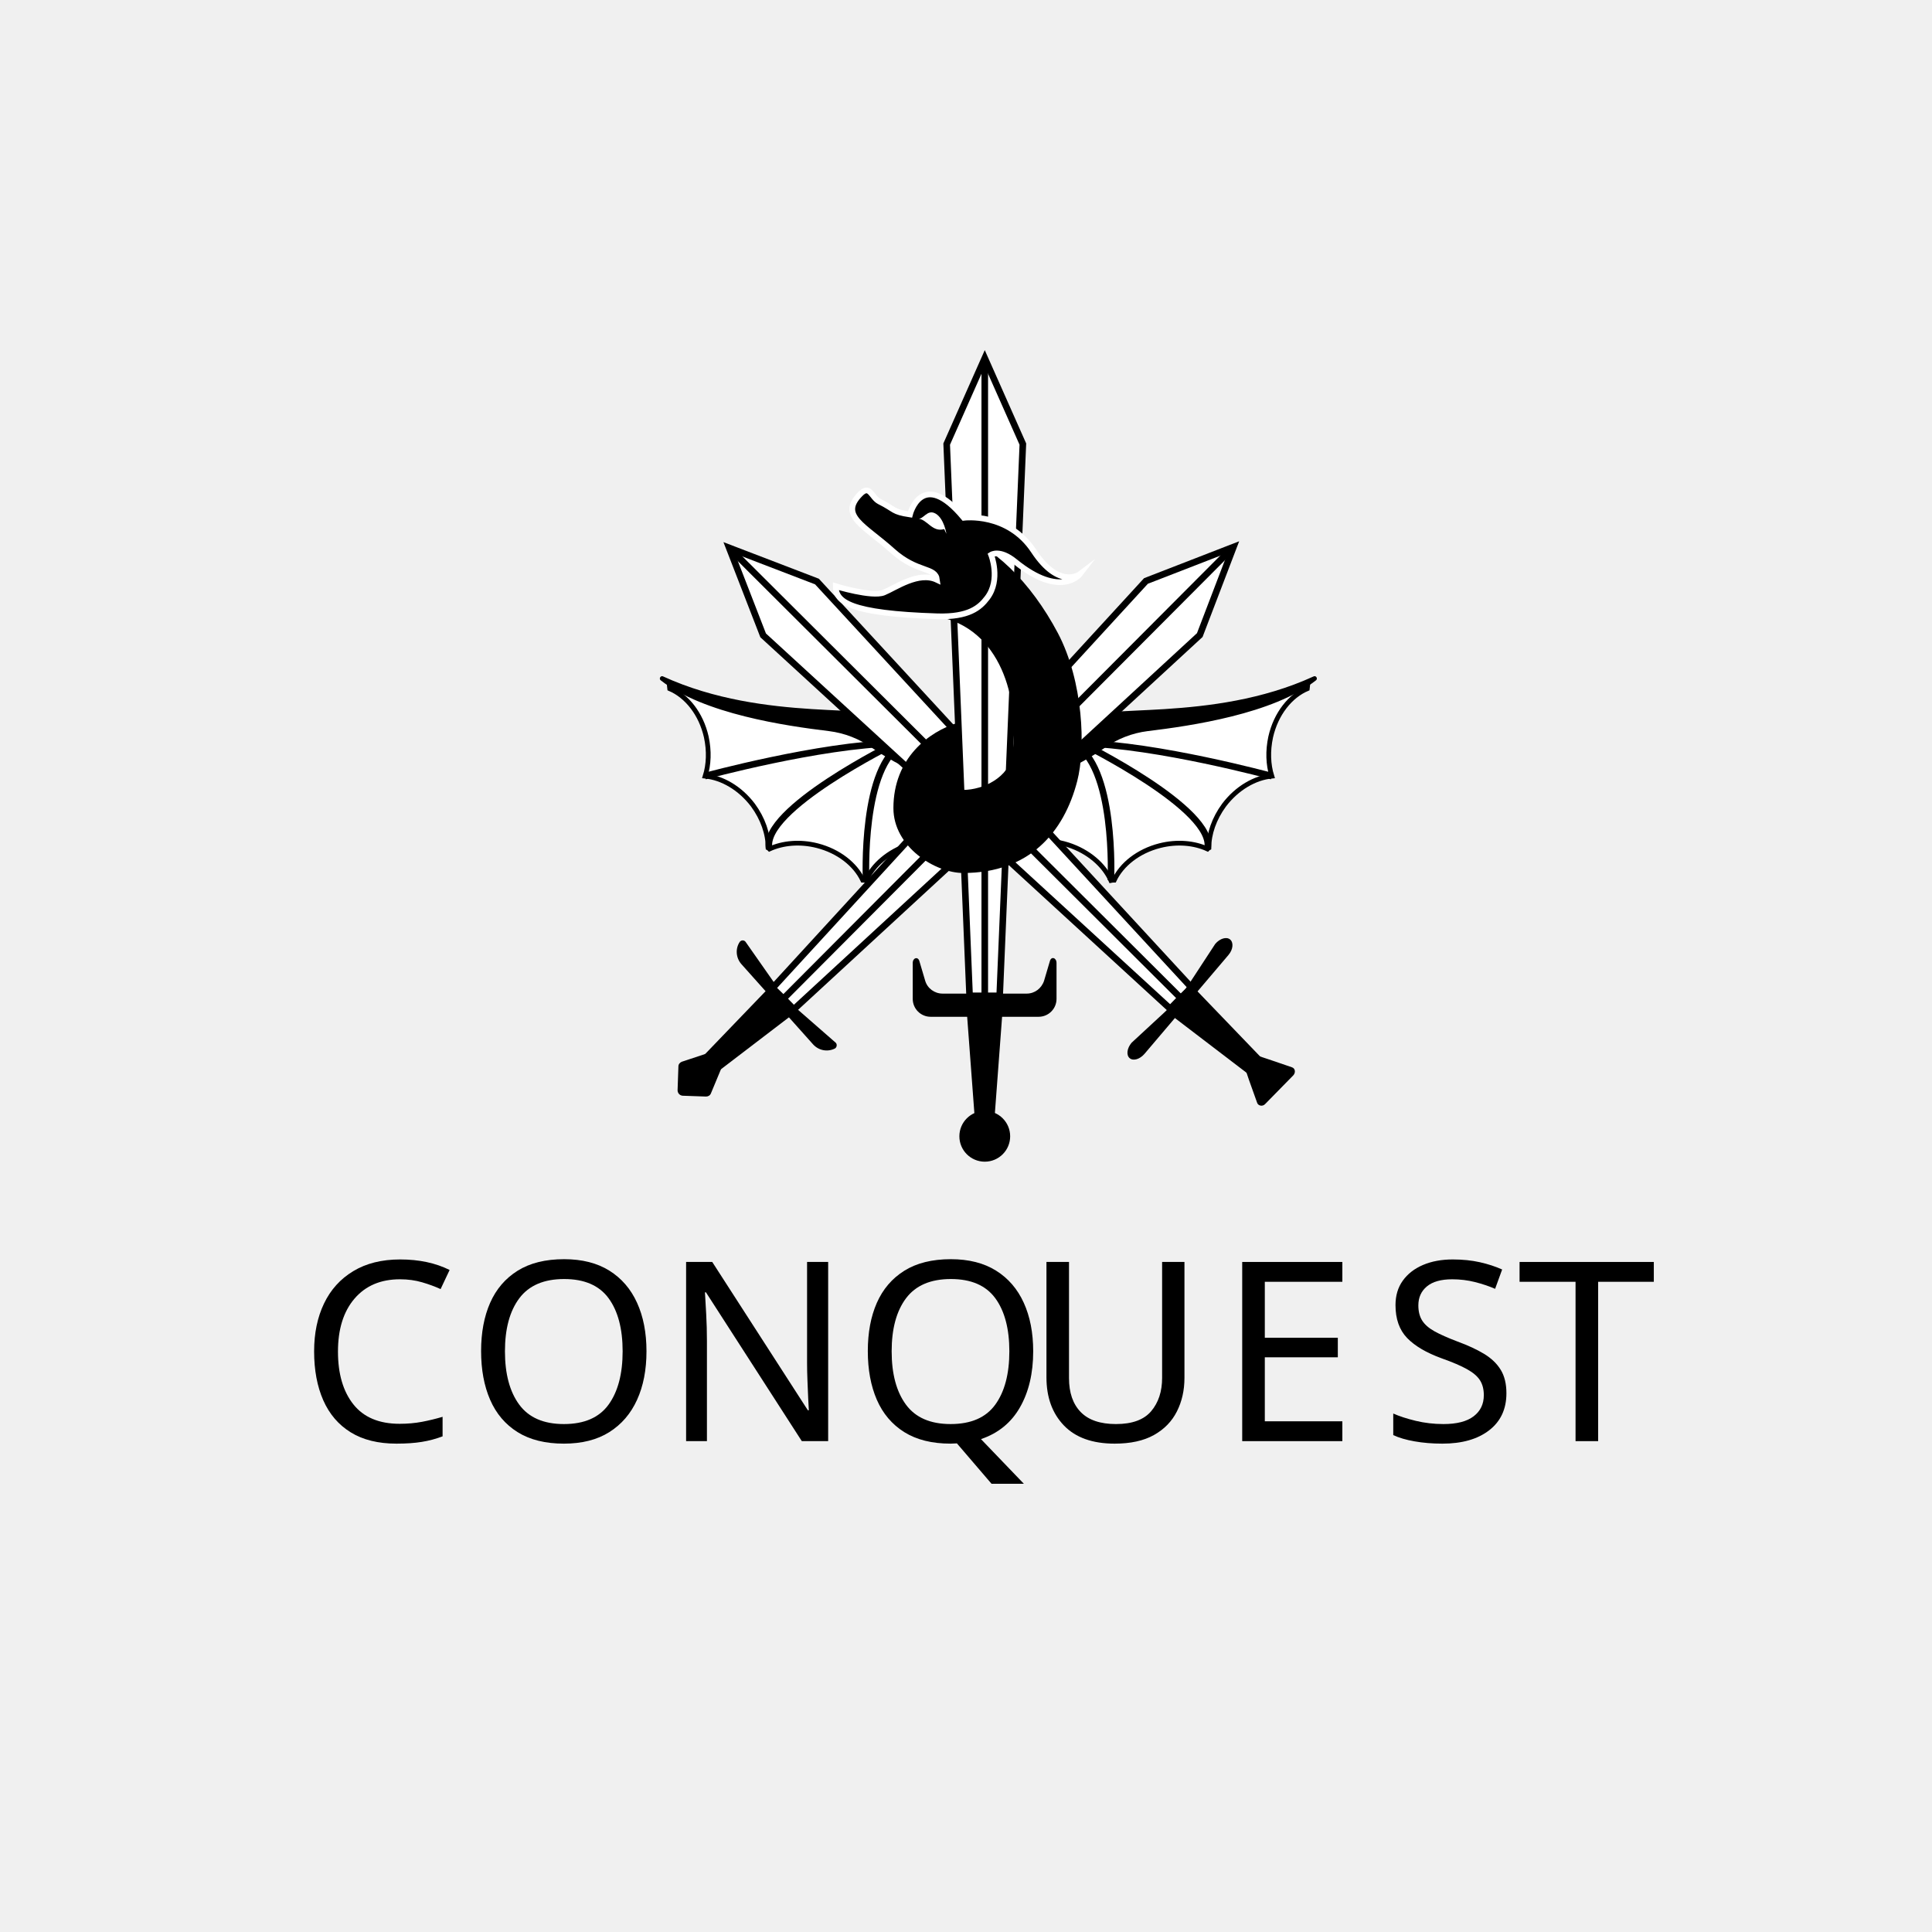
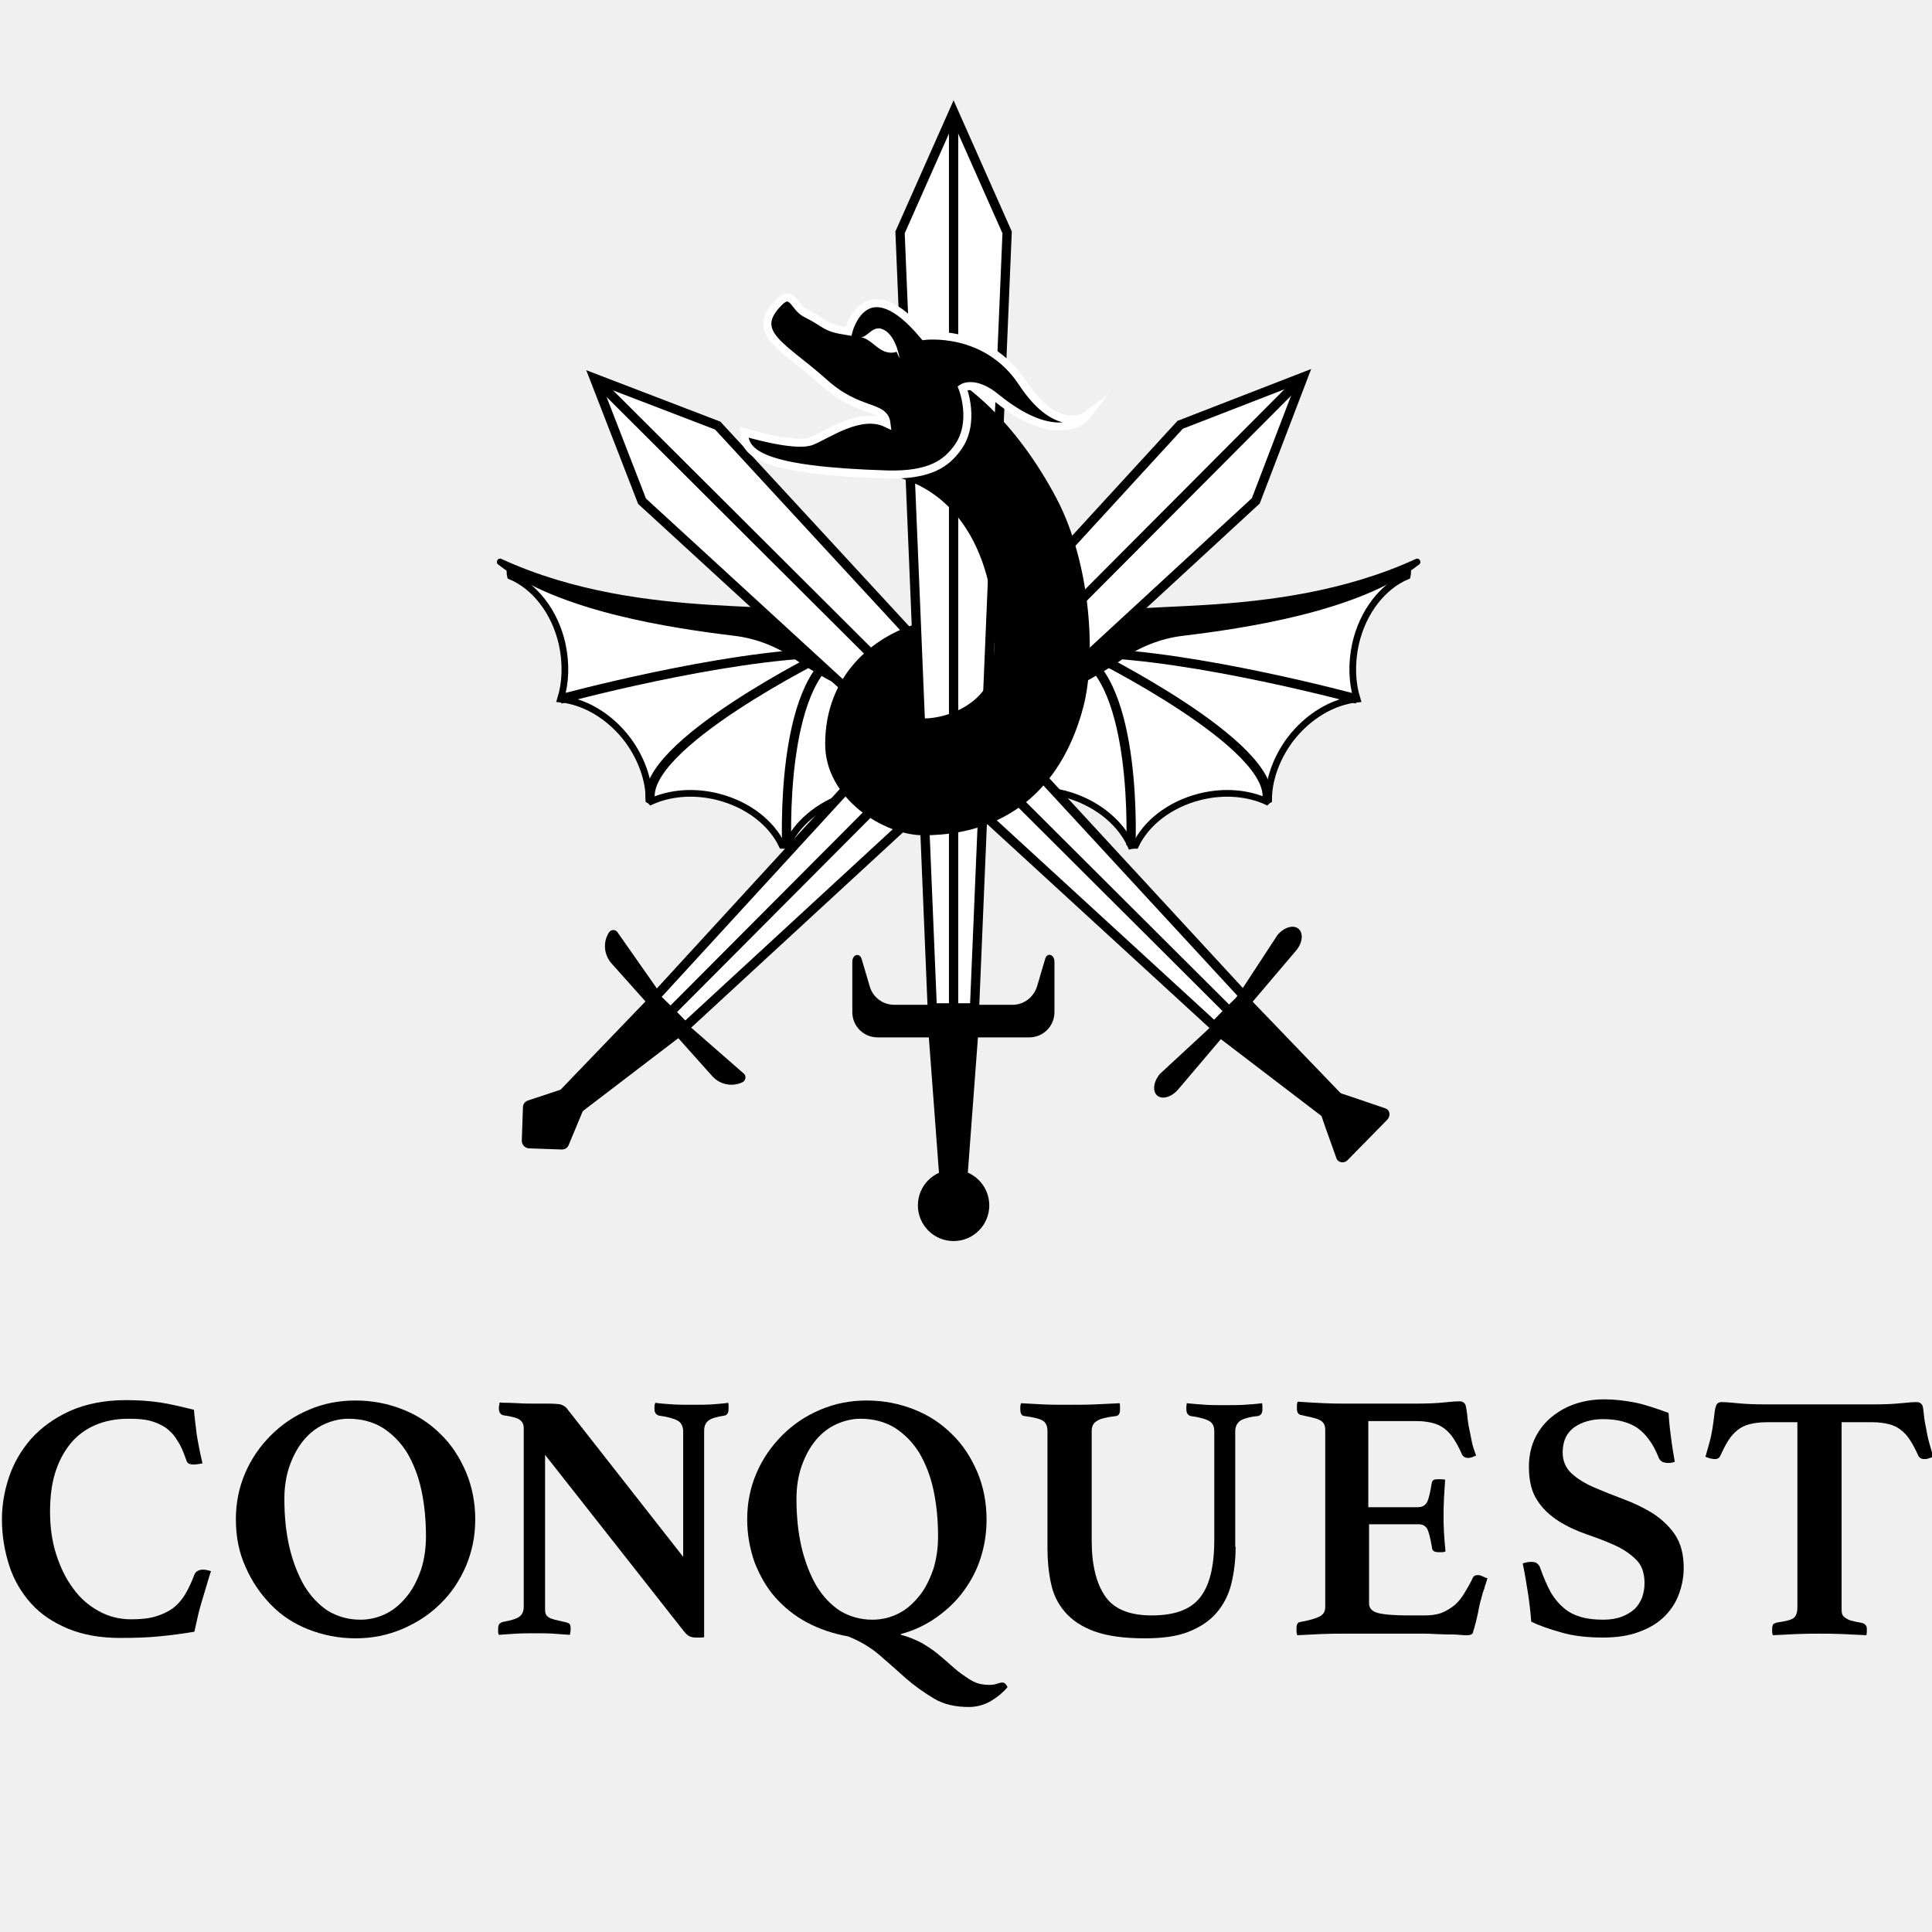
- <svg xmlns="http://www.w3.org/2000/svg" version="1.1" id="Layer_1" x="0px" y="0px" viewBox="0 0 700 700" style="enable-background:new 0 0 700 700;" xml:space="preserve">
+ <svg xmlns="http://www.w3.org/2000/svg" version="1.1" id="Layer_1" x="0px" y="0px" viewBox="0 0 498 498" style="enable-background:new 0 0 498 498;" xml:space="preserve">
  <style type="text/css">
	.st0{fill:#FFFFFF;stroke:#000000;stroke-width:1.721;stroke-miterlimit:10;}
	.st1{fill:none;stroke:#000000;stroke-width:2.386;stroke-miterlimit:10;}
	.st2{fill:#FFFFFF;stroke:#000000;stroke-width:2.386;stroke-miterlimit:10;}
	.st3{stroke:#FFFFFF;stroke-width:2.064;stroke-miterlimit:10;}
	.st4{fill:#FFFFFF;}
	.st5{fill:none;}
	.st6{enable-background:new    ;}
- 	.st7{font-family:'Athelas-Bold';}
- 	.st8{font-size:90.923px;}
- 	.st9{letter-spacing:1;}
- 	.st10{letter-spacing:3;}
</style>
  <g>
-     <polygon points="257.3,390.4 252.5,385 277.6,358.9 286.1,368.4  " />
-     <path d="M245.8,386.4l-0.3,8.6c0,1.1,0.8,1.9,1.8,2l8.5,0.3c0.8,0,1.5-0.4,1.8-1.2l7.2-17.3l-17.8,5.9   C246.3,385,245.8,385.6,245.8,386.4z" />
    <g>
+       <polygon points="146.3,289.4 141.5,284 166.6,257.9 175.1,267.4   " />
+       <path d="M134.8,285.4l-0.3,8.6c0,1.1,0.8,1.9,1.8,2l8.5,0.3c0.8,0,1.5-0.4,1.8-1.2l7.2-17.3l-17.8,5.9    C135.3,284,134.8,284.6,134.8,285.4z" />
      <g>
        <g>
-           <path class="st0" d="M473.9,248.6L473.9,248.6c0,0.1-0.1,0.4-0.2,0.9c-6.2,2.6-11.4,9.1-13.3,17.5c-1.1,5.1-0.9,10,0.4,14.2      c-6.1,0.6-12.6,4.3-17.3,10.5c-3.6,4.9-5.5,10.4-5.5,15.5c-0.2,0.1-0.3,0.2-0.5,0.4c-4.8-2.2-11-2.8-17.3-1.2      c-7.8,2-13.8,6.8-16.5,12.5c-0.4,0-0.8,0-1.2,0.1c-2.5-5.6-8.1-10.5-15.5-12.9c-8.2-2.6-16.4-1.5-21.8,2.5      c-1.1-7.1-7.3-14-16.3-17.1l0.3-1c0,0,0,0,0.1,0c0.1-0.1,0.3-0.2,0.7-0.3c0.2-0.1,0.6-0.3,0.9-0.5c0.1-0.1,0.3-0.1,0.4-0.2      c7.3-3.6,31.8-15.8,49.9-23.9C421.2,261,454.1,256.2,473.9,248.6z" />
-           <path d="M476.8,246.5c0.8-0.6,0-1.9-0.9-1.4c-37.1,17-79.1,9.3-82.1,15.6c-4.8,10.3-44.6,29.8-44.6,29.8      c13.8-0.2,38.9-11,51-19.5c4.6-3.3,10-5.4,15.6-6.1C431.5,263,461.2,258.7,476.8,246.5z" />
+           <g>
+             <path class="st0" d="M362.9,147.6L362.9,147.6c0,0.1-0.1,0.4-0.2,0.9c-6.2,2.6-11.4,9.1-13.3,17.5c-1.1,5.1-0.9,10,0.4,14.2       c-6.1,0.6-12.6,4.3-17.3,10.5c-3.6,4.9-5.5,10.4-5.5,15.5c-0.2,0.1-0.3,0.2-0.5,0.4c-4.8-2.2-11-2.8-17.3-1.2       c-7.8,2-13.8,6.8-16.5,12.5c-0.4,0-0.8,0-1.2,0.1c-2.5-5.6-8.1-10.5-15.5-12.9c-8.2-2.6-16.4-1.5-21.8,2.5       c-1.1-7.1-7.3-14-16.3-17.1l0.3-1c0,0,0,0,0.1,0c0.1-0.1,0.3-0.2,0.7-0.3c0.2-0.1,0.6-0.3,0.9-0.5c0.1-0.1,0.3-0.1,0.4-0.2       c7.3-3.6,31.8-15.8,49.9-23.9C310.2,160,343.1,155.2,362.9,147.6z" />
+             <path d="M365.8,145.5c0.8-0.6,0-1.9-0.9-1.4c-37.1,17-79.1,9.3-82.1,15.6c-4.8,10.3-44.6,29.8-44.6,29.8       c13.8-0.2,38.9-11,51-19.5c4.6-3.3,10-5.4,15.6-6.1C320.5,162,350.2,157.7,365.8,145.5z" />
+           </g>
+           <path class="st1" d="M349.8,180.2c0,0-41.5-11.3-68.9-11.9c0,0,48.7,24,45.6,38.2" />
+           <path class="st1" d="M291.5,217.9c0,0,1.9-42.1-13.8-49.6" />
        </g>
-         <path class="st1" d="M460.8,281.2c0,0-41.5-11.3-68.9-11.9c0,0,48.7,24,45.6,38.2" />
-         <path class="st1" d="M402.5,318.9c0,0,1.9-42.1-13.8-49.6" />
+         <g>
+           <g>
+             <path class="st0" d="M131.4,147.6L131.4,147.6c0,0.1,0.1,0.4,0.2,0.9c6.2,2.6,11.4,9.1,13.3,17.5c1.1,5.1,0.9,10-0.4,14.2       c6.1,0.6,12.6,4.3,17.3,10.5c3.6,4.9,5.5,10.4,5.5,15.5c0.2,0.1,0.3,0.2,0.5,0.4c4.8-2.2,11-2.8,17.3-1.2       c7.8,2,13.8,6.8,16.5,12.5c0.4,0,0.8,0,1.2,0.1c2.5-5.6,8.1-10.5,15.5-12.9c8.2-2.6,16.4-1.5,21.8,2.5       c1.1-7.1,7.3-14,16.3-17.1l-0.3-1c0,0,0,0-0.1,0c-0.1-0.1-0.3-0.2-0.7-0.3c-0.2-0.1-0.6-0.3-0.9-0.5c-0.1-0.1-0.3-0.1-0.4-0.2       c-7.3-3.6-31.8-15.8-49.9-23.9C184,160,151.1,155.2,131.4,147.6z" />
+             <path d="M128.4,145.5c-0.8-0.6,0-1.9,0.9-1.4c37.1,17,79.1,9.3,82.1,15.6c4.8,10.3,44.6,29.8,44.6,29.8       c-13.8-0.2-38.9-11-51-19.5c-4.6-3.3-10-5.4-15.6-6.1C173.7,162,144,157.7,128.4,145.5z" />
+           </g>
+           <path class="st1" d="M144.4,180.2c0,0,41.5-11.3,68.9-11.9c0,0-48.7,24-45.6,38.2" />
+           <path class="st1" d="M202.8,217.9c0,0-1.9-42.1,13.8-49.6" />
+         </g>
+         <path d="M157.6,248.3c-2-2.3-2.2-5.6-0.6-8c0.5-0.7,1.5-0.8,2.1-0.1l14.5,20.7l18.2,15.9c0.6,0.6,0.4,1.7-0.3,2.1     c-2.6,1.3-5.8,0.8-7.9-1.5L157.6,248.3z" />
+         <g>
+           <polygon class="st2" points="172.8,260.8 176.6,264.7 323.7,129.1 335.9,97.2 304.2,109.5 168.9,257     " />
+           <line class="st1" x1="172.7" y1="261" x2="335.9" y2="97.2" />
+         </g>
+         <g>
+           <polygon class="st2" points="316.8,260.6 320.7,256.8 185,109.7 153.2,97.5 165.5,129.2 313,264.5     " />
+           <line class="st1" x1="316.9" y1="260.7" x2="153.2" y2="97.5" />
+         </g>
+         <g>
+           <polygon points="342.9,289.4 347.7,284 322.6,257.9 314.1,267.4     " />
+         </g>
+         <g>
+           <polygon class="st2" points="245.8,259.8 251.2,259.8 259.6,59.9 245.8,28.8 232,59.9 240.3,259.8     " />
+           <line class="st1" x1="245.8" y1="260" x2="245.8" y2="28.8" />
+         </g>
+         <g>
+           <path d="M226.2,267.4c-3.6,0-6.5-2.9-6.5-6.5v-13c0-1.9,1.9-2.4,2.4-0.7l2.1,7.1c0.8,2.8,3.4,4.7,6.3,4.7H261      c2.9,0,5.4-1.9,6.3-4.7l2.1-7.1c0.5-1.8,2.4-1.2,2.4,0.7v13c0,3.6-2.9,6.5-6.5,6.5H226.2z" />
+           <polygon points="249.4,303.2 242.1,303.2 239.4,267.1 252.1,267.1     " />
+           <circle cx="245.8" cy="310.7" r="9.2" />
+         </g>
+         <path d="M238,215.3c-10.2,0-25.3-9.5-25.3-23.5c0-18.2,13-27.8,23.3-30.9c0,0,1.4,16.3,2,24.3c7.2,0,16.7-4.6,17.8-12.8     c2.7-20.4-4.3-45.7-27.1-50l6.1-30c13.8,3.8,27.7,17.5,37.5,36c9.2,17.5,10.1,41.6,7,53.6C274.5,200.6,261.9,215.3,238,215.3z" />
+         <path class="st3" d="M228.5,109.1c-0.6-4.8-7.1-2.4-16.1-10.5c-10.2-9.2-19.5-12.7-11.7-20.6c3.5-3.6,4,1.2,6.9,2.7     c6,3,4.6,3.7,11.1,4.7c0,0,4.3-17.1,19.5,1.2c0,0,16-2.1,25.3,12c9.3,14.1,16.8,8.4,16.8,8.4s-6.9,9-23.5-4.5     c-5.6-4.6-8.7-2.5-8.7-2.5s3.6,9-1.4,15.6c-2.7,3.6-6.7,7-18,6.7c-32.1-1-36.9-5.3-36.9-10.9c0,0,13.1,4,17.4,2.3     C213.4,112,221.8,105.9,228.5,109.1z" />
+         <path class="st4" d="M231.9,92.4c0,0-0.8-5.5-3.9-7.3s-4.4,2.3-6.5,1.8c3.4,0.1,5.2,5.1,9.6,3.8" />
+         <path d="M334.1,245l-30.4,35.8c-1.7,2-4.1,2.7-5.4,1.6l0,0c-1.3-1.1-1-3.6,0.7-5.6l12-11.1c3.6-3.4,6.9-7.2,9.6-11.4l8.7-13.3     c1.7-2,4.1-2.7,5.4-1.6l0,0C336,240.5,335.8,243,334.1,245z" />
      </g>
-       <g>
-         <g>
-           <path class="st0" d="M242.4,248.6L242.4,248.6c0,0.1,0.1,0.4,0.2,0.9c6.2,2.6,11.4,9.1,13.3,17.5c1.1,5.1,0.9,10-0.4,14.2      c6.1,0.6,12.6,4.3,17.3,10.5c3.6,4.9,5.5,10.4,5.5,15.5c0.2,0.1,0.3,0.2,0.5,0.4c4.8-2.2,11-2.8,17.3-1.2      c7.8,2,13.8,6.8,16.5,12.5c0.4,0,0.8,0,1.2,0.1c2.5-5.6,8.1-10.5,15.5-12.9c8.2-2.6,16.4-1.5,21.8,2.5c1.1-7.1,7.3-14,16.3-17.1      l-0.3-1c0,0,0,0-0.1,0c-0.1-0.1-0.3-0.2-0.7-0.3c-0.2-0.1-0.6-0.3-0.9-0.5c-0.1-0.1-0.3-0.1-0.4-0.2      c-7.3-3.6-31.8-15.8-49.9-23.9C295,261,262.1,256.2,242.4,248.6z" />
-           <path d="M239.4,246.5c-0.8-0.6,0-1.9,0.9-1.4c37.1,17,79.1,9.3,82.1,15.6c4.8,10.3,44.6,29.8,44.6,29.8      c-13.8-0.2-38.9-11-51-19.5c-4.6-3.3-10-5.4-15.6-6.1C284.7,263,255,258.7,239.4,246.5z" />
-         </g>
-         <path class="st1" d="M255.4,281.2c0,0,41.5-11.3,68.9-11.9c0,0-48.7,24-45.6,38.2" />
-         <path class="st1" d="M313.8,318.9c0,0-1.9-42.1,13.8-49.6" />
+       <path d="M339,282.8c-0.5-1.4,1-2.9,2.4-2.4l7.2,2.4l8.5,2.9c1.2,0.4,1.4,1.9,0.5,2.9l-5.1,5.2l-5.1,5.2c-0.9,1-2.5,0.7-2.9-0.4    l-3-8.4L339,282.8z" />
+     </g>
+     <g>
+       <rect x="-0.1" y="357.5" class="st5" width="494.5" height="99" />
+       <g class="st6">
+         <path d="M30.9,422.2c-5.1,0-9.5-0.8-13.4-2.4c-3.8-1.6-7-3.7-9.5-6.5c-2.5-2.8-4.4-6-5.6-9.7c-1.2-3.7-1.9-7.7-1.9-12     c0-3.6,0.6-7.2,1.8-10.8c1.2-3.6,3.1-6.9,5.7-9.9c2.6-2.9,5.9-5.3,10-7.2c4.1-1.8,8.9-2.8,14.5-2.8c3.1,0,6,0.2,8.7,0.6     c2.7,0.4,5.6,1.1,8.8,1.9c0.1,1.6,0.4,3.7,0.7,6.3c0.4,2.5,0.9,5,1.5,7.5c-0.3,0.1-0.7,0.1-1.2,0.2c-0.5,0.1-0.8,0.1-1.1,0.1     c-0.5,0-0.9-0.1-1.2-0.2c-0.3-0.2-0.6-0.5-0.7-1c-0.7-2-1.4-3.7-2.3-5c-0.8-1.4-1.9-2.5-3-3.3c-1.2-0.8-2.6-1.4-4.1-1.8     c-1.6-0.4-3.4-0.5-5.5-0.5c-3.3,0-6.2,0.6-8.7,1.7c-2.5,1.1-4.6,2.7-6.3,4.8c-1.7,2.1-3,4.6-3.9,7.5c-0.9,2.9-1.3,6.3-1.3,10     c0,3.9,0.5,7.6,1.6,11c1.1,3.4,2.5,6.3,4.4,8.8c1.8,2.5,4,4.4,6.6,5.8c2.5,1.4,5.3,2.1,8.3,2.1c2.4,0,4.5-0.2,6.2-0.7     c1.7-0.5,3.2-1.2,4.5-2.1c1.2-0.9,2.3-2.1,3.2-3.6c0.9-1.5,1.7-3.2,2.4-5.1c0.2-0.5,0.5-0.8,0.9-1c0.4-0.2,0.8-0.3,1.2-0.3     c0.3,0,0.7,0,1.1,0.1c0.5,0.1,0.8,0.2,1.1,0.3c-0.4,1-0.7,2.2-1.1,3.5c-0.4,1.3-0.8,2.6-1.2,4c-0.4,1.4-0.8,2.7-1.1,4.1     c-0.3,1.4-0.6,2.7-0.9,4c-3,0.5-6,0.9-9.1,1.2C38,422.1,34.6,422.2,30.9,422.2z" />
      </g>
-       <path d="M268.6,349.3c-2-2.3-2.2-5.6-0.6-8c0.5-0.7,1.5-0.8,2.1-0.1l14.5,20.7l18.2,15.9c0.6,0.6,0.4,1.7-0.3,2.1    c-2.6,1.3-5.8,0.8-7.9-1.5L268.6,349.3z" />
-       <g>
-         <polygon class="st2" points="283.8,361.8 287.6,365.7 434.7,230.1 446.9,198.2 415.2,210.5 279.9,358    " />
-         <line class="st1" x1="283.7" y1="362" x2="446.9" y2="198.2" />
+       <g class="st6">
+         <path d="M60.8,391.6c0-4.2,0.8-8.2,2.4-11.9c1.6-3.7,3.8-6.9,6.6-9.7c2.8-2.8,6-5,9.8-6.6c3.7-1.6,7.7-2.4,12-2.4     c4.4,0,8.4,0.8,12.2,2.3c3.8,1.5,7,3.6,9.8,6.4c2.8,2.7,4.9,6,6.5,9.7c1.6,3.8,2.4,7.9,2.4,12.3c0,4.2-0.8,8.2-2.4,12     c-1.6,3.7-3.8,7-6.6,9.7c-2.8,2.8-6.1,4.9-9.8,6.5c-3.8,1.6-7.8,2.4-12,2.4c-4.4,0-8.4-0.8-12.2-2.3c-3.8-1.5-7-3.6-9.7-6.4     s-4.9-6-6.5-9.7C61.6,400.2,60.8,396.1,60.8,391.6z M92.9,417.5c2.5,0,4.8-0.6,6.9-1.7c2.1-1.1,3.8-2.7,5.3-4.6     c1.5-1.9,2.6-4.2,3.5-6.8c0.8-2.6,1.2-5.4,1.2-8.4c0-4.3-0.4-8.3-1.2-12c-0.8-3.7-2.1-6.9-3.7-9.6c-1.7-2.7-3.8-4.8-6.3-6.4     c-2.5-1.5-5.4-2.3-8.8-2.3c-2.1,0-4.2,0.5-6.2,1.4c-2,0.9-3.8,2.3-5.3,4.1c-1.5,1.8-2.7,4-3.6,6.5s-1.4,5.4-1.4,8.6     c0,4.5,0.4,8.6,1.3,12.5c0.9,3.8,2.2,7.1,3.8,9.9c1.7,2.8,3.7,4.9,6.1,6.5C87,416.7,89.8,417.5,92.9,417.5z" />
+         <path d="M176.1,401.3v-32.3c0-1.3-0.5-2.3-1.4-2.8c-0.9-0.5-2.5-1-4.8-1.3c-0.8-0.2-1.2-0.8-1.2-1.7c0-0.2,0-0.4,0-0.7     c0-0.3,0.1-0.6,0.2-0.9c1.5,0.2,3,0.3,4.5,0.4s3.2,0.1,5.1,0.1c1.9,0,3.6,0,5-0.1c1.4-0.1,2.8-0.2,4.2-0.4     c0.1,0.3,0.1,0.6,0.1,0.9c0,0.3,0,0.5,0,0.7c0,1-0.4,1.6-1.1,1.7c-2,0.3-3.4,0.7-4.1,1.3c-0.7,0.5-1.1,1.4-1.1,2.6v53.2     c-0.2,0.1-0.7,0.1-1.2,0.1c-0.6,0-1,0-1.1,0c-0.4,0-0.9-0.1-1.4-0.3c-0.5-0.2-1-0.7-1.5-1.3l-35.8-45.5v39.3c0,0.6,0,1.1,0.1,1.5     c0.1,0.4,0.3,0.7,0.7,1c0.4,0.3,1,0.5,1.7,0.7c0.8,0.2,1.8,0.4,3,0.7c0.3,0.1,0.6,0.2,0.8,0.4c0.2,0.2,0.3,0.7,0.3,1.3     c0,0.4-0.1,0.9-0.2,1.5c-1.5-0.1-2.9-0.2-4.3-0.3c-1.3-0.1-2.9-0.1-4.6-0.1c-1.8,0-3.4,0-5,0.1c-1.6,0.1-3.1,0.2-4.4,0.3     c-0.1-0.2-0.2-0.5-0.2-0.8c0-0.3,0-0.5,0-0.7c0-0.6,0.1-1,0.3-1.3c0.2-0.2,0.5-0.4,0.8-0.5c2.2-0.4,3.6-0.8,4.4-1.4     c0.7-0.5,1.1-1.4,1.1-2.5v-46c0-1-0.3-1.7-1-2.2c-0.6-0.5-2.1-0.9-4.3-1.2c-0.7-0.2-1.1-0.8-1.1-1.7c0-0.1,0-0.3,0-0.4     c0-0.2,0-0.3,0.1-0.5l0.1-0.7c0.8,0.1,1.7,0.1,2.5,0.1c0.8,0,1.6,0.1,2.4,0.1c1.3,0.1,2.7,0.1,4,0.1c1.4,0,2.5,0,3.3,0     c1.8,0,2.9,0.1,3.5,0.2c0.5,0.2,1,0.4,1.5,0.9L176.1,401.3z" />
+         <path d="M232.2,421.4c2.1,0.5,3.8,1.3,5.4,2.1c1.5,0.9,2.9,1.8,4.1,2.8c1.2,1,2.4,2,3.5,3c1.1,1,2.3,2,3.7,2.9     c1.4,1,2.6,1.6,3.5,1.8c0.9,0.2,1.8,0.3,2.6,0.3c0.8,0,1.5-0.1,2-0.3c0.6-0.2,1-0.3,1.3-0.3c0.4,0,0.7,0.1,0.9,0.4     c0.2,0.2,0.4,0.5,0.5,0.8c-1.3,1.5-2.8,2.7-4.5,3.7c-1.7,0.9-3.5,1.4-5.5,1.4c-3.5,0-6.5-0.7-9-2.2c-2.5-1.5-4.9-3.2-7.1-5.1     c-2.2-2-4.5-4-6.8-6c-2.3-2-5.1-3.7-8.2-4.9c-3.9-0.7-7.4-1.9-10.6-3.6c-3.2-1.7-5.9-3.9-8.2-6.5s-4-5.7-5.3-9     c-1.2-3.4-1.9-7.1-1.9-11.1c0-4.2,0.8-8.2,2.4-11.9c1.6-3.7,3.8-6.9,6.6-9.7c2.8-2.8,6-5,9.8-6.6c3.7-1.6,7.7-2.4,12-2.4     c4.4,0,8.4,0.8,12.2,2.3c3.8,1.5,7,3.6,9.8,6.4c2.8,2.7,4.9,6,6.5,9.7c1.6,3.8,2.4,7.9,2.4,12.3c0,3.4-0.5,6.7-1.5,9.8     c-1,3.2-2.5,6-4.4,8.6c-1.9,2.6-4.2,4.8-7,6.8c-2.7,1.9-5.8,3.4-9.2,4.3V421.4z M224.9,417.5c2.5,0,4.8-0.6,6.9-1.7     c2.1-1.1,3.8-2.7,5.3-4.6c1.5-1.9,2.6-4.2,3.5-6.8c0.8-2.6,1.2-5.4,1.2-8.4c0-4.3-0.4-8.3-1.2-12c-0.8-3.7-2.1-6.9-3.7-9.6     c-1.7-2.7-3.8-4.8-6.3-6.4c-2.5-1.5-5.4-2.3-8.8-2.3c-2.1,0-4.2,0.5-6.2,1.4c-2,0.9-3.8,2.3-5.3,4.1c-1.5,1.8-2.7,4-3.6,6.5     s-1.4,5.4-1.4,8.6c0,4.5,0.4,8.6,1.3,12.5c0.9,3.8,2.2,7.1,3.8,9.9c1.7,2.8,3.7,4.9,6.1,6.5C219,416.7,221.8,417.5,224.9,417.5z" />
      </g>
-       <g>
-         <polygon class="st2" points="427.8,361.6 431.7,357.8 296,210.7 264.2,198.5 276.5,230.2 424,365.5    " />
-         <line class="st1" x1="427.9" y1="361.7" x2="264.2" y2="198.5" />
+       <g class="st6">
+         <path d="M318.5,398.7c0,3.5-0.4,6.6-1.1,9.5s-2,5.4-3.8,7.5c-1.8,2.1-4.2,3.7-7.2,4.9c-3,1.2-6.8,1.7-11.3,1.7     c-5.4,0-9.7-0.6-13-1.8s-5.8-2.9-7.6-5c-1.8-2.1-3-4.5-3.6-7.4c-0.6-2.8-0.9-5.8-0.9-9v-30.2c0-1.3-0.4-2.2-1.2-2.7     c-0.8-0.5-2.4-0.9-4.8-1.2c-0.7-0.1-1-0.7-1-1.7c0-0.2,0-0.4,0-0.7c0-0.3,0.1-0.6,0.2-0.9c1.8,0.1,3.6,0.2,5.6,0.3     c2,0.1,4.3,0.1,7,0.1c2.1,0,4.3,0,6.6-0.1c2.3-0.1,4.4-0.2,6.2-0.3c0.1,0.3,0.1,0.6,0.1,0.9c0,0.3,0,0.5,0,0.7c0,1-0.3,1.6-1,1.7     c-2.5,0.3-4.2,0.7-5,1.3c-0.9,0.5-1.3,1.4-1.3,2.6v28.2c0,6.3,1.2,11.1,3.5,14.4c2.3,3.3,6.3,4.9,12,4.9c5.8,0,10-1.5,12.4-4.6     c2.5-3.1,3.7-8,3.7-15v-27.9c0-1.2-0.4-2.1-1.3-2.6c-0.8-0.5-2.5-1-4.8-1.3c-0.7-0.2-1.1-0.8-1.1-1.7c0-0.2,0-0.4,0-0.7     c0-0.3,0.1-0.6,0.1-0.9c1.8,0.2,3.4,0.3,4.9,0.4c1.5,0.1,3.1,0.1,4.8,0.1c1.9,0,3.7,0,5.2-0.1c1.5-0.1,3-0.2,4.5-0.4     c0.1,0.3,0.1,0.6,0.1,0.9c0,0.3,0,0.5,0,0.7c0,1-0.4,1.5-1.1,1.7c-2.2,0.2-3.8,0.7-4.6,1.2c-0.8,0.6-1.3,1.5-1.3,2.7V398.7z" />
      </g>
-       <g>
-         <polygon points="453.9,390.4 458.7,385 433.6,358.9 425.1,368.4    " />
+       <g class="st6">
+         <path d="M352.7,366.6v21.9h12.8c1.2,0,1.9-0.5,2.4-1.4c0.4-0.9,0.8-2.5,1.1-4.6c0.1-0.5,0.2-0.8,0.5-1c0.3-0.2,0.7-0.2,1.2-0.2     c0.2,0,0.5,0,0.9,0c0.4,0,0.7,0.1,0.9,0.1c-0.1,1.4-0.2,3-0.3,4.9c-0.1,1.8-0.1,3.4-0.1,4.7c0,1.1,0,2.4,0.1,3.9     c0.1,1.5,0.2,3.2,0.4,5c-0.2,0.1-0.5,0.2-0.9,0.2c-0.4,0-0.7,0-0.9,0c-1.1,0-1.7-0.4-1.7-1.3c-0.4-2.3-0.8-3.9-1.2-4.7     c-0.5-0.8-1.2-1.2-2.2-1.2h-12.8v20.4c0,1.3,0.8,2.1,2.4,2.5c1.6,0.4,4.2,0.6,8,0.6h3.8c1.8,0,3.3-0.2,4.6-0.7     c1.2-0.5,2.3-1.2,3.3-2c1-0.9,1.8-1.9,2.5-3.1c0.7-1.2,1.5-2.5,2.2-4c0.2-0.4,0.6-0.6,1.3-0.6c0.3,0,0.7,0.1,1.1,0.3     c0.4,0.2,0.8,0.4,1.3,0.5c-0.1,0.5-0.3,0.9-0.4,1.4c-0.2,0.4-0.3,0.8-0.4,1.3c-0.3,0.7-0.5,1.4-0.7,2.2c-0.2,0.8-0.4,1.4-0.5,1.9     c-0.1,0.6-0.3,1.3-0.4,2c-0.2,0.8-0.3,1.5-0.5,2.2c-0.2,0.7-0.3,1.3-0.5,1.9c-0.2,0.5-0.3,0.9-0.3,1.1c-0.2,0.5-0.7,0.7-1.5,0.7     c-0.5,0-1.2,0-2.1-0.1s-1.9-0.1-3-0.1c-1.1,0-2.1-0.1-3.2-0.1c-1.1-0.1-2-0.1-2.8-0.1h-20.6c-1.8,0-3.8,0-6,0.1     c-2.3,0.1-4.3,0.2-6.1,0.3c-0.1-0.2-0.2-0.6-0.2-1c0-0.4,0-0.7,0-0.9c0-0.9,0.3-1.4,0.9-1.5c2.3-0.4,4-0.9,5-1.4     c1-0.5,1.5-1.3,1.5-2.5v-45.6c0-0.6-0.1-1.1-0.3-1.5c-0.2-0.4-0.5-0.7-1-1c-0.5-0.3-1.2-0.5-2-0.7c-0.8-0.2-1.9-0.4-3.1-0.7     c-0.6-0.2-0.9-0.7-0.9-1.6c0-0.3,0-0.6,0-0.9c0-0.3,0.1-0.6,0.2-0.9c2.6,0.2,4.9,0.3,6.9,0.4c2,0.1,3.7,0.1,5.2,0.1h18.6     c2.7,0,5.1-0.1,7-0.3c2-0.2,3.3-0.3,4-0.3c0.7,0,1.2,0.3,1.5,0.8c0.2,0.5,0.3,1.4,0.5,2.7c0.1,1.3,0.3,2.7,0.6,4     c0.2,1,0.4,2,0.6,3c0.2,1,0.6,2.2,1.1,3.5c-0.3,0.1-0.6,0.2-1,0.4c-0.4,0.1-0.7,0.2-1.1,0.2c-0.7,0-1.2-0.3-1.5-0.8     c-0.7-1.6-1.4-2.9-2.1-4c-0.7-1.1-1.5-2-2.4-2.7c-0.9-0.7-1.9-1.2-3.1-1.5c-1.2-0.3-2.6-0.5-4.2-0.5H352.7z" />
      </g>
-       <g>
-         <polygon class="st2" points="356.8,360.8 362.2,360.8 370.6,160.9 356.8,129.8 343,160.9 351.3,360.8    " />
-         <line class="st1" x1="356.8" y1="361" x2="356.8" y2="129.8" />
+       <g class="st6">
+         <path d="M431.7,376.8c-0.5,0.2-1.1,0.3-1.7,0.3c-0.8,0-1.5-0.2-1.8-0.5c-0.4-0.3-0.6-0.7-0.7-1c-1.4-3.5-3.2-5.9-5.4-7.5     c-2.2-1.5-5.2-2.3-8.9-2.3c-2.9,0-5.4,0.7-7.4,2.1c-2,1.4-3,3.6-3,6.5c0,2.2,0.8,4,2.3,5.4c1.5,1.4,3.5,2.6,5.8,3.6     c2.3,1,4.8,2,7.5,3c2.7,1,5.2,2.2,7.5,3.6c2.3,1.5,4.3,3.3,5.8,5.5c1.5,2.2,2.3,5.1,2.3,8.6c0,2.3-0.4,4.5-1.2,6.7     c-0.8,2.2-2,4.1-3.7,5.8c-1.7,1.7-3.8,3-6.5,4c-2.6,1-5.7,1.5-9.4,1.5c-4,0-7.6-0.4-10.7-1.3c-3.2-0.9-5.8-1.8-7.8-2.8     c-0.2-2.6-0.5-5.2-0.9-7.7c-0.4-2.5-0.8-5-1.3-7.3c0.6-0.2,1.3-0.4,2.1-0.4c0.7,0,1.3,0.1,1.6,0.4c0.4,0.3,0.7,0.7,0.9,1.4     c0.8,2.3,1.7,4.3,2.6,6c1,1.7,2.1,3,3.4,4.1c1.3,1.1,2.7,1.8,4.4,2.3c1.7,0.5,3.6,0.7,5.8,0.7c1.9,0,3.5-0.3,4.8-0.8     c1.3-0.5,2.4-1.2,3.3-2c0.8-0.8,1.5-1.9,1.9-3c0.4-1.2,0.6-2.3,0.6-3.6c0-2.6-0.7-4.7-2.2-6.1c-1.5-1.5-3.3-2.7-5.5-3.7     c-2.2-1-4.6-1.9-7.2-2.8c-2.6-0.9-5-2-7.2-3.4c-2.2-1.4-4.1-3.1-5.5-5.3c-1.5-2.2-2.2-5.1-2.2-8.7c0-2.4,0.4-4.7,1.3-6.8     c0.9-2.1,2.2-3.9,3.9-5.5c1.7-1.5,3.7-2.8,6.1-3.7c2.4-0.9,5.1-1.4,8.2-1.4c2.5,0,5.1,0.3,7.7,0.8c2.6,0.5,5.5,1.5,8.8,2.7     c0.1,1.8,0.3,3.9,0.6,6.1C431,372.9,431.4,375,431.7,376.8z" />
      </g>
-       <g>
-         <path d="M337.2,368.4c-3.6,0-6.5-2.9-6.5-6.5v-13c0-1.9,1.9-2.4,2.4-0.7l2.1,7.1c0.8,2.8,3.4,4.7,6.3,4.7H372     c2.9,0,5.4-1.9,6.3-4.7l2.1-7.1c0.5-1.8,2.4-1.2,2.4,0.7v13c0,3.6-2.9,6.5-6.5,6.5H337.2z" />
-         <polygon points="360.4,404.2 353.1,404.2 350.4,368.1 363.1,368.1    " />
-         <circle cx="356.8" cy="411.7" r="9.2" />
+       <g class="st6">
+         <path d="M474.7,366.6v47.8c0,0.6,0,1.1,0.1,1.5c0.1,0.4,0.3,0.7,0.7,1c0.4,0.3,0.9,0.6,1.5,0.8c0.7,0.2,1.6,0.4,2.8,0.6     c0.9,0.2,1.4,0.7,1.4,1.5c0,0.2,0,0.5,0,0.8c0,0.4-0.1,0.7-0.1,0.9c-1.9-0.1-4-0.2-6.2-0.3c-2.2-0.1-4.2-0.1-5.9-0.1     c-1.8,0-3.7,0-5.9,0.1s-4.2,0.2-6.1,0.3c-0.1-0.2-0.2-0.5-0.2-0.9c0-0.4,0-0.6,0-0.8c0-0.4,0.1-0.8,0.2-1s0.6-0.5,1.2-0.6     c2.2-0.3,3.7-0.7,4.2-1.2c0.6-0.5,0.9-1.4,0.9-2.6v-47.8h-8c-1.7,0-3.1,0.2-4.3,0.5c-1.2,0.3-2.2,0.8-3.1,1.5     c-0.9,0.7-1.7,1.6-2.4,2.7c-0.7,1.1-1.4,2.5-2.1,4c-0.2,0.5-0.7,0.8-1.4,0.8c-0.4,0-0.8-0.1-1.3-0.2c-0.5-0.2-0.8-0.3-1.1-0.4     c0.4-1.5,0.8-2.7,1.1-3.9c0.3-1.1,0.5-2.2,0.7-3.3c0.2-1.4,0.4-2.6,0.5-3.7c0.1-1.1,0.3-1.9,0.5-2.4c0.2-0.5,0.7-0.8,1.5-0.8     c0.7,0,2,0.1,4,0.3c2,0.2,4.3,0.3,7.1,0.3h28c2.7,0,5.1-0.1,7-0.3c2-0.2,3.3-0.3,4-0.3c0.7,0,1.2,0.3,1.5,0.8     c0.2,0.5,0.3,1.3,0.4,2.4c0.1,1.1,0.3,2.3,0.6,3.7c0.2,1.1,0.4,2.2,0.7,3.3c0.3,1.1,0.7,2.4,1.1,3.9c-0.3,0.1-0.7,0.3-1.1,0.4     c-0.5,0.2-0.9,0.2-1.2,0.2c-0.7,0-1.2-0.3-1.5-0.8c-0.7-1.6-1.4-2.9-2.1-4c-0.7-1.1-1.5-2-2.4-2.7c-0.9-0.7-1.9-1.2-3.1-1.5     c-1.2-0.3-2.6-0.5-4.2-0.5H474.7z" />
      </g>
-       <path d="M349,316.3c-10.2,0-25.3-9.5-25.3-23.5c0-18.2,13-27.8,23.3-30.9c0,0,1.4,16.3,2,24.3c7.2,0,16.7-4.6,17.8-12.8    c2.7-20.4-4.3-45.7-27.1-50l6.1-30c13.8,3.8,27.7,17.5,37.5,36c9.2,17.5,10.1,41.6,7,53.6C385.5,301.6,372.9,316.3,349,316.3z" />
-       <path class="st3" d="M339.5,210.1c-0.6-4.8-7.1-2.4-16.1-10.5c-10.2-9.2-19.5-12.7-11.7-20.6c3.5-3.6,4,1.2,6.9,2.7    c6,3,4.6,3.7,11.1,4.7c0,0,4.3-17.1,19.5,1.2c0,0,16-2.1,25.3,12s16.8,8.4,16.8,8.4s-6.9,9-23.5-4.5c-5.6-4.6-8.7-2.5-8.7-2.5    s3.6,9-1.4,15.6c-2.7,3.6-6.7,7-18,6.7c-32.1-1-36.9-5.3-36.9-10.9c0,0,13.1,4,17.4,2.3C324.4,213,332.8,206.9,339.5,210.1z" />
-       <path class="st4" d="M342.9,193.4c0,0-0.8-5.5-3.9-7.3s-4.4,2.3-6.5,1.8c3.4,0.1,5.2,5.1,9.6,3.8" />
-       <path d="M445.1,346l-30.4,35.8c-1.7,2-4.1,2.7-5.4,1.6l0,0c-1.3-1.1-1-3.6,0.7-5.6l12-11.1c3.6-3.4,6.9-7.2,9.6-11.4l8.7-13.3    c1.7-2,4.1-2.7,5.4-1.6l0,0C447,341.5,446.8,344,445.1,346z" />
    </g>
-     <path d="M450,383.8c-0.5-1.4,1-2.9,2.4-2.4l7.2,2.4l8.5,2.9c1.2,0.4,1.4,1.9,0.5,2.9l-5.1,5.2l-5.1,5.2c-0.9,1-2.5,0.7-2.9-0.4   l-3-8.4L450,383.8z" />
  </g>
-   <rect x="110.9" y="458.5" class="st5" width="494.5" height="99" />
-   <text transform="matrix(1 0 0 1 108.2639 522.1506)" class="st6">
-     <tspan x="0" y="0" class="st7 st8">C</tspan>
-     <tspan x="60.5" y="0" class="st7 st8">ONQ</tspan>
-     <tspan x="262.7" y="0" class="st7 st8 st9">U</tspan>
-     <tspan x="333" y="0" class="st7 st8 st10">E</tspan>
-     <tspan x="391.9" y="0" class="st7 st8">S</tspan>
-     <tspan x="441.4" y="0" class="st7 st8">T</tspan>
-   </text>
</svg>
